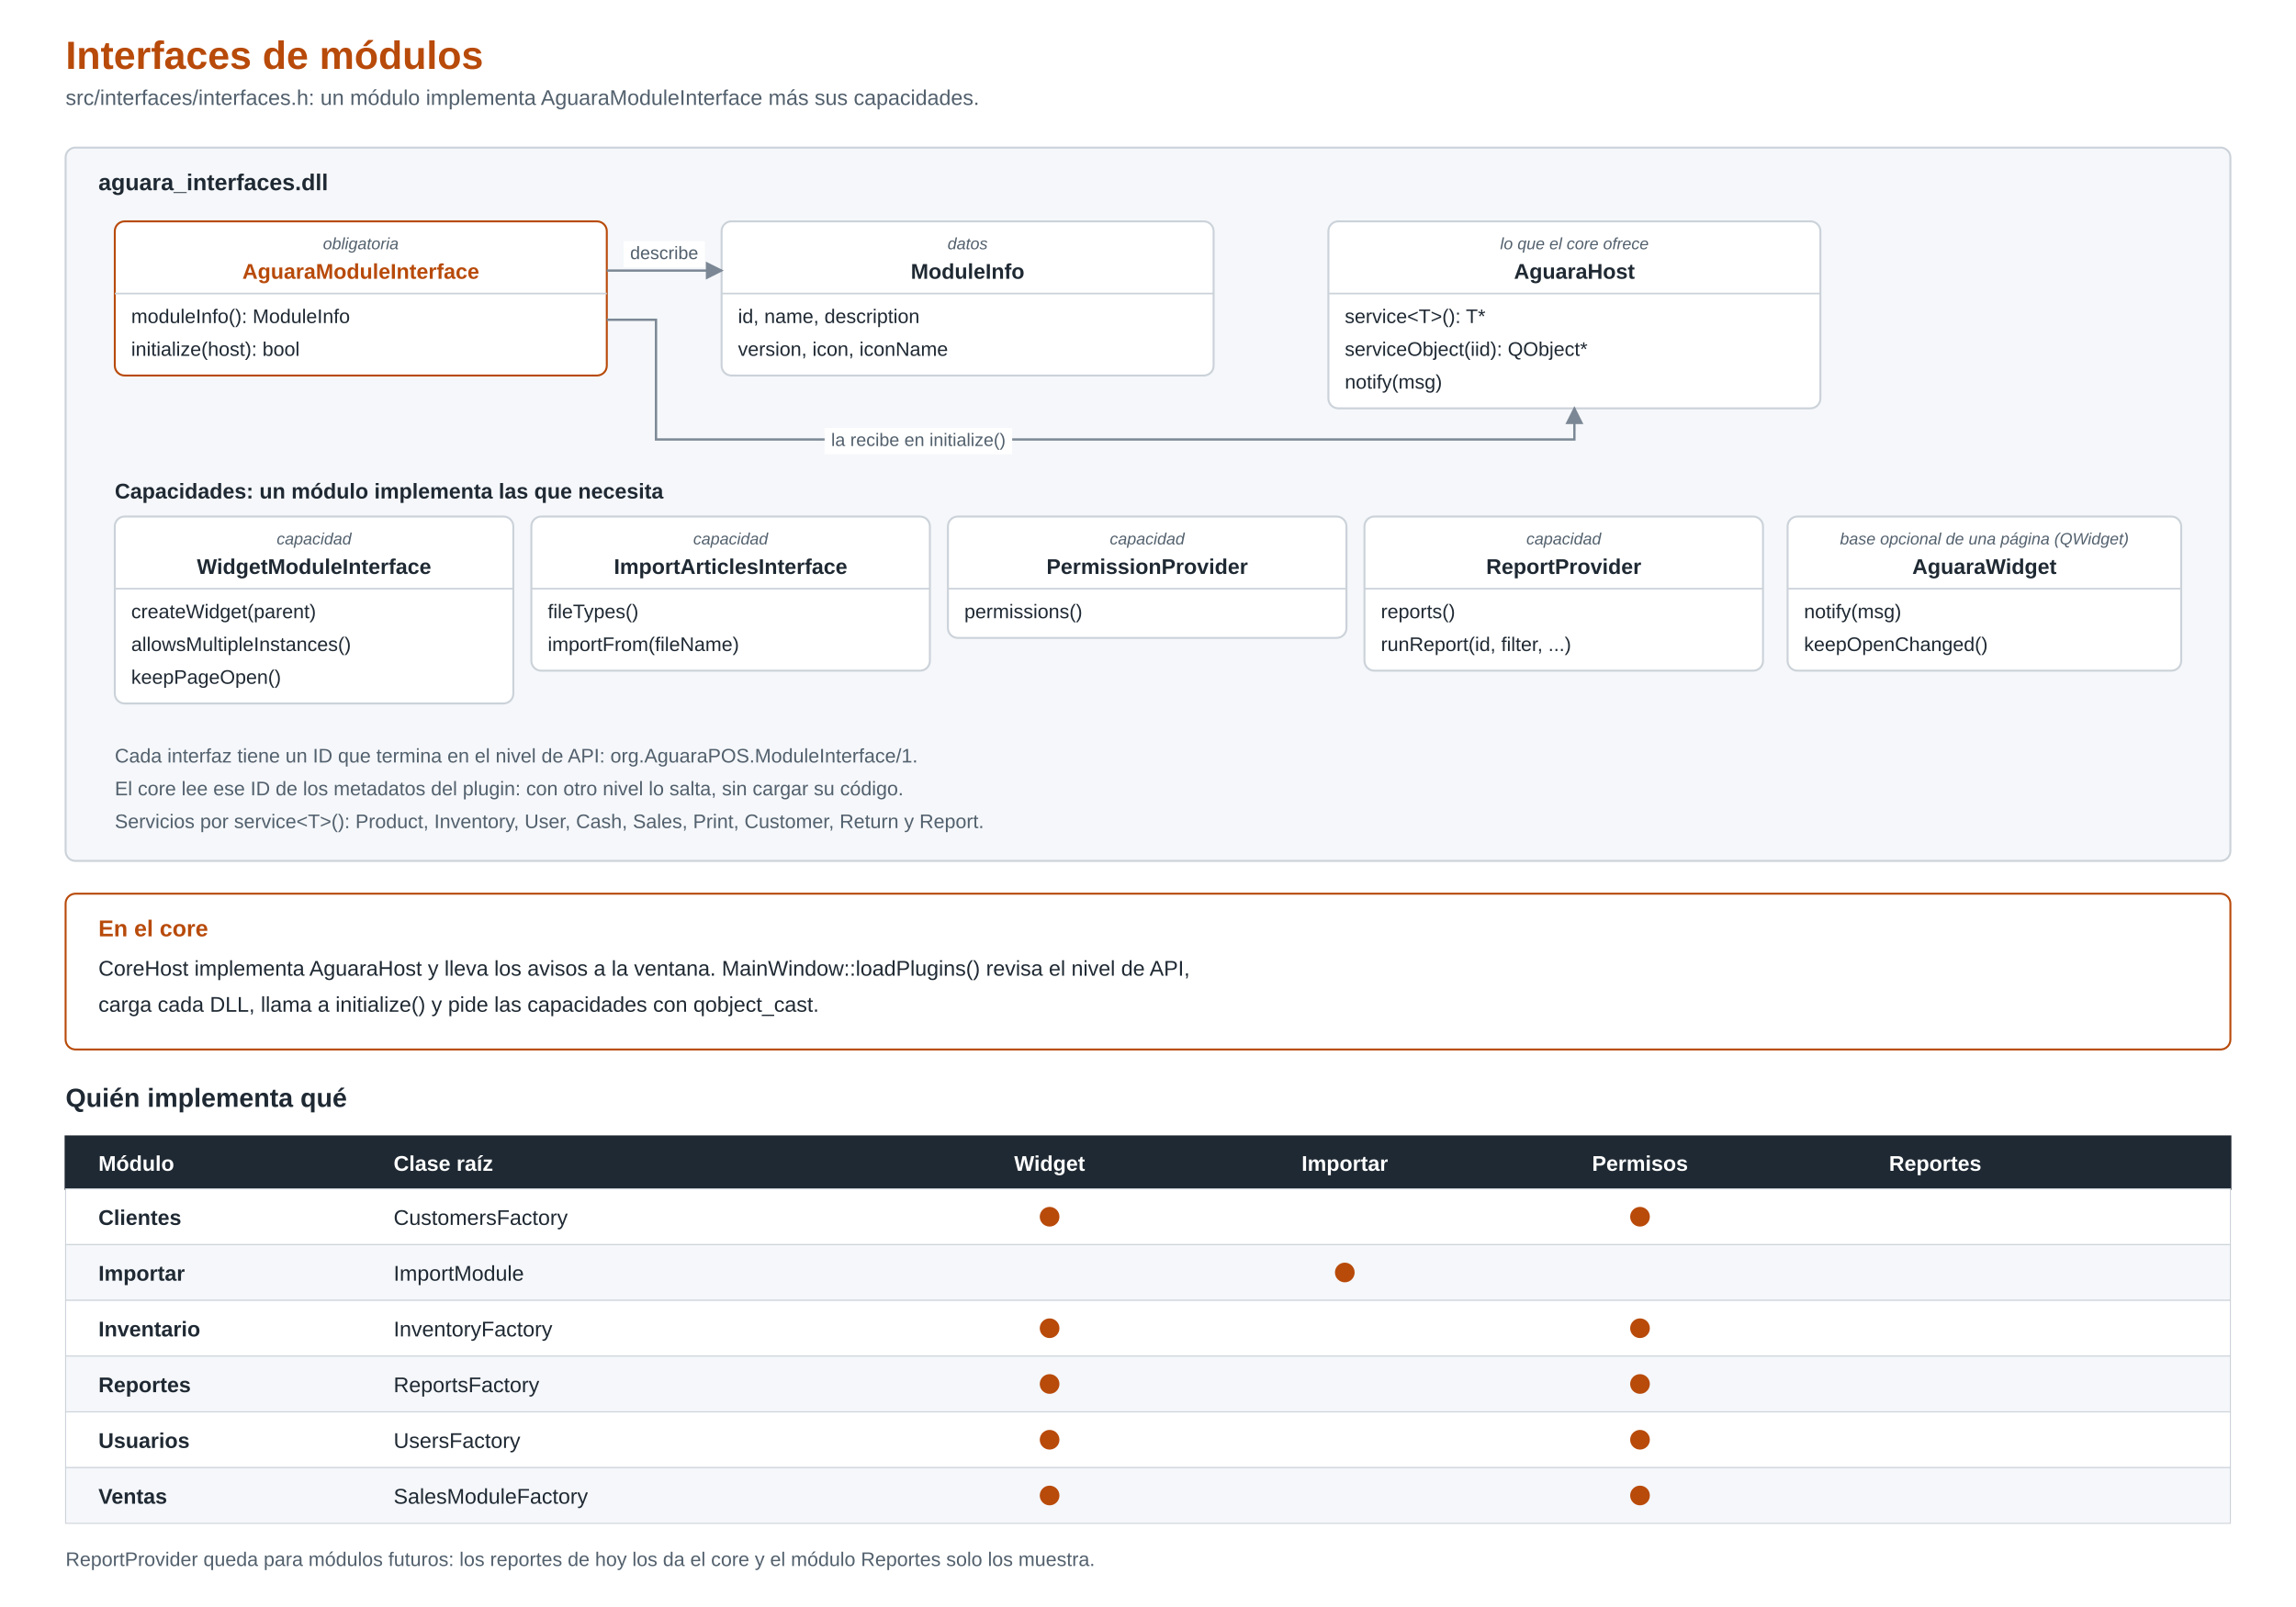
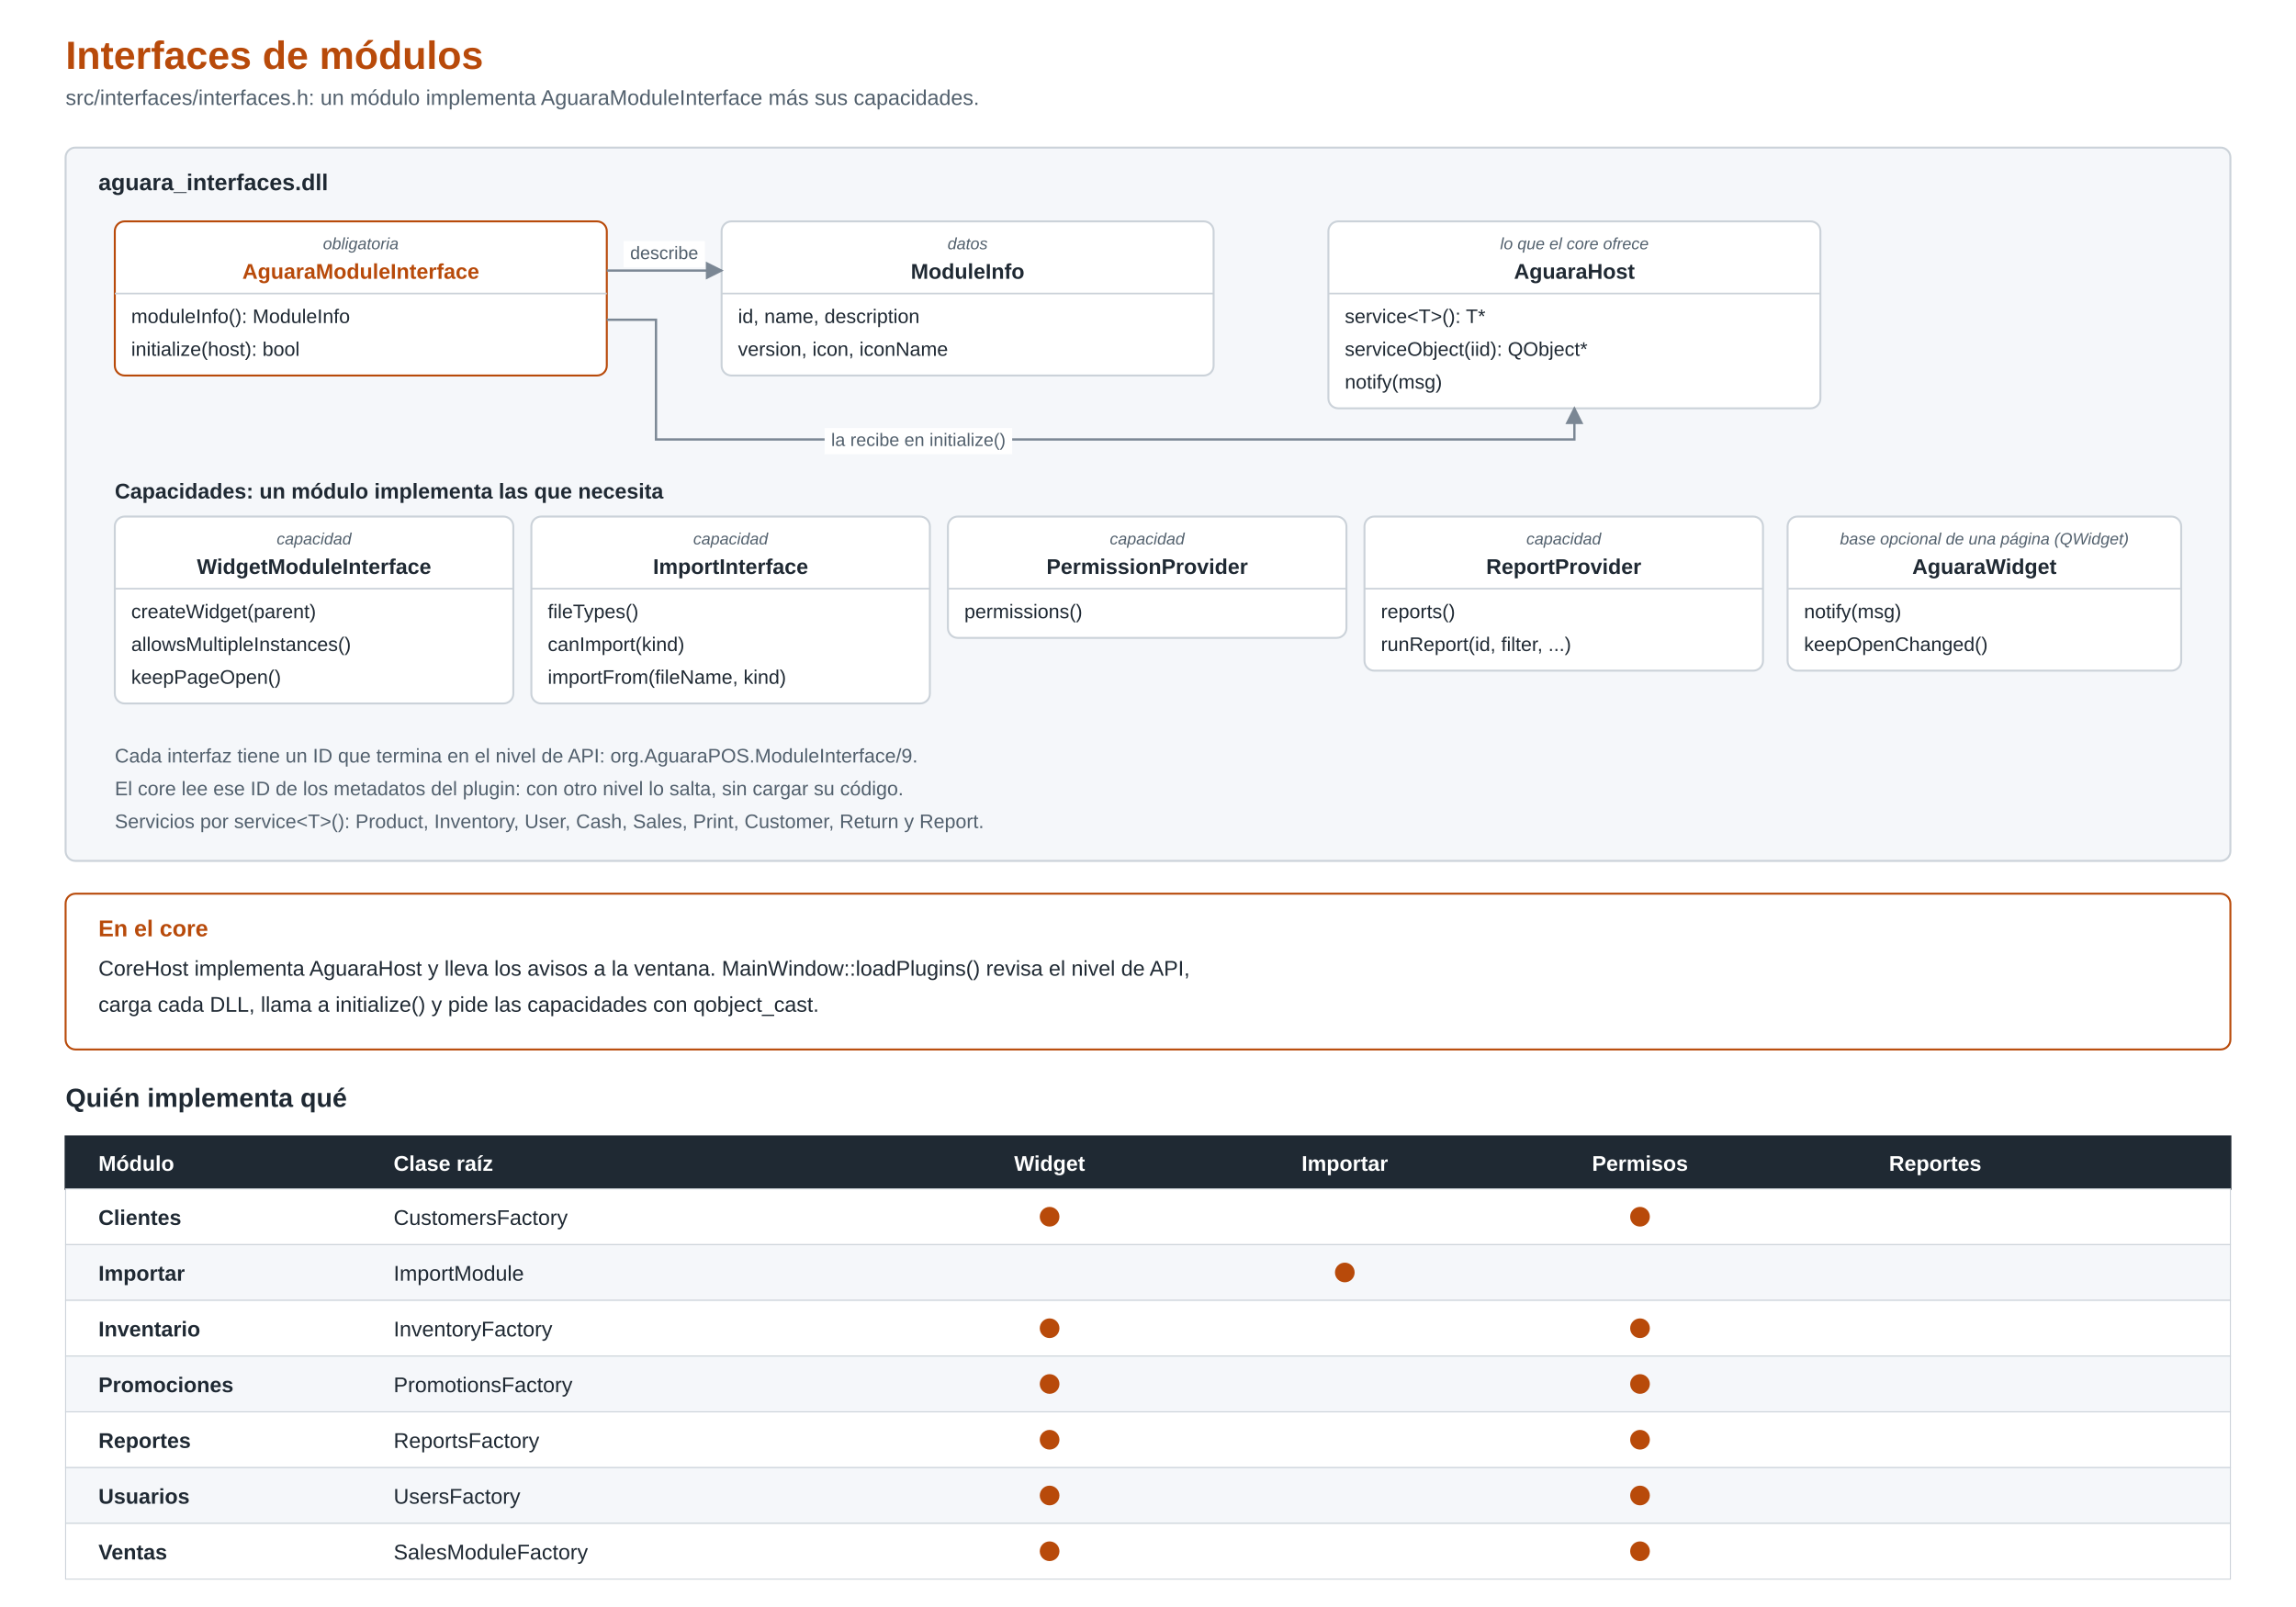
<svg xmlns="http://www.w3.org/2000/svg" width="1400" height="980" viewBox="0 0 1400 980">
  <rect width="1400" height="980" fill="#FFFFFF" />
  <text x="40" y="42" font-family="Arial, Helvetica, sans-serif" font-size="24" font-weight="bold" fill="#B84A0A" text-anchor="start">Interfaces de módulos</text>
  <text x="40" y="64" font-family="Arial, Helvetica, sans-serif" font-size="13" fill="#52606D" text-anchor="start">src/interfaces/interfaces.h: un módulo implementa AguaraModuleInterface más sus capacidades.</text>
  <rect x="40" y="90" width="1320" height="435" rx="6" ry="6" fill="#F5F7FA" stroke="#CBD2D9" stroke-width="1.2" />
  <text x="60" y="116" font-family="Arial, Helvetica, sans-serif" font-size="14" font-weight="bold" fill="#1F2933" text-anchor="start">aguara_interfaces.dll</text>
  <rect x="70" y="135" width="300" height="94" rx="6" ry="6" fill="#FFFFFF" stroke="#B84A0A" stroke-width="1.2" />
  <text x="220.0" y="152" font-family="Arial, Helvetica, sans-serif" font-size="10" font-style="italic" fill="#52606D" text-anchor="middle">obligatoria</text>
  <text x="220.0" y="170" font-family="Arial, Helvetica, sans-serif" font-size="13" font-weight="bold" fill="#B84A0A" text-anchor="middle">AguaraModuleInterface</text>
  <line x1="70" y1="179" x2="370" y2="179" stroke="#CBD2D9" />
  <text x="80" y="197" font-family="Arial, Helvetica, sans-serif" font-size="12" fill="#1F2933" text-anchor="start">moduleInfo(): ModuleInfo</text>
  <text x="80" y="217" font-family="Arial, Helvetica, sans-serif" font-size="12" fill="#1F2933" text-anchor="start">initialize(host): bool</text>
  <rect x="440" y="135" width="300" height="94" rx="6" ry="6" fill="#FFFFFF" stroke="#CBD2D9" stroke-width="1.2" />
  <text x="590.0" y="152" font-family="Arial, Helvetica, sans-serif" font-size="10" font-style="italic" fill="#52606D" text-anchor="middle">datos</text>
  <text x="590.0" y="170" font-family="Arial, Helvetica, sans-serif" font-size="13" font-weight="bold" fill="#1F2933" text-anchor="middle">ModuleInfo</text>
  <line x1="440" y1="179" x2="740" y2="179" stroke="#CBD2D9" />
  <text x="450" y="197" font-family="Arial, Helvetica, sans-serif" font-size="12" fill="#1F2933" text-anchor="start">id, name, description</text>
  <text x="450" y="217" font-family="Arial, Helvetica, sans-serif" font-size="12" fill="#1F2933" text-anchor="start">version, icon, iconName</text>
  <rect x="810" y="135" width="300" height="114" rx="6" ry="6" fill="#FFFFFF" stroke="#CBD2D9" stroke-width="1.2" />
  <text x="960.0" y="152" font-family="Arial, Helvetica, sans-serif" font-size="10" font-style="italic" fill="#52606D" text-anchor="middle">lo que el core ofrece</text>
  <text x="960.0" y="170" font-family="Arial, Helvetica, sans-serif" font-size="13" font-weight="bold" fill="#1F2933" text-anchor="middle">AguaraHost</text>
  <line x1="810" y1="179" x2="1110" y2="179" stroke="#CBD2D9" />
  <text x="820" y="197" font-family="Arial, Helvetica, sans-serif" font-size="12" fill="#1F2933" text-anchor="start">service&lt;T&gt;(): T*</text>
  <text x="820" y="217" font-family="Arial, Helvetica, sans-serif" font-size="12" fill="#1F2933" text-anchor="start">serviceObject(iid): QObject*</text>
  <text x="820" y="237" font-family="Arial, Helvetica, sans-serif" font-size="12" fill="#1F2933" text-anchor="start">notify(msg)</text>
  <polyline points="370,165 440,165" fill="none" stroke="#7B8794" stroke-width="1.4" />
  <polygon points="431.0,160.5 440,165 431.0,169.5" fill="#7B8794" stroke="#7B8794" stroke-width="1.2" />
  <rect x="380.216" y="147" width="49.569" height="16" fill="#FFFFFF" />
  <text x="405" y="158" font-family="Arial, Helvetica, sans-serif" font-size="11" fill="#52606D" text-anchor="middle">describe</text>
  <polyline points="370,195 400,195 400,268 960,268 960,249" fill="none" stroke="#7B8794" stroke-width="1.4" />
  <polygon points="955.5,258.0 960,249 964.5,258.0" fill="#7B8794" stroke="#7B8794" stroke-width="1.2" />
  <rect x="502.821" y="261" width="114.359" height="16" fill="#FFFFFF" />
  <text x="560" y="272" font-family="Arial, Helvetica, sans-serif" font-size="11" fill="#52606D" text-anchor="middle">la recibe en initialize()</text>
  <text x="70" y="304" font-family="Arial, Helvetica, sans-serif" font-size="13" font-weight="bold" fill="#1F2933" text-anchor="start">Capacidades: un módulo implementa las que necesita</text>
  <rect x="70" y="315" width="243" height="114" rx="6" ry="6" fill="#FFFFFF" stroke="#CBD2D9" stroke-width="1.2" />
  <text x="191.5" y="332" font-family="Arial, Helvetica, sans-serif" font-size="10" font-style="italic" fill="#52606D" text-anchor="middle">capacidad</text>
  <text x="191.5" y="350" font-family="Arial, Helvetica, sans-serif" font-size="13" font-weight="bold" fill="#1F2933" text-anchor="middle">WidgetModuleInterface</text>
  <line x1="70" y1="359" x2="313" y2="359" stroke="#CBD2D9" />
  <text x="80" y="377" font-family="Arial, Helvetica, sans-serif" font-size="12" fill="#1F2933" text-anchor="start">createWidget(parent)</text>
  <text x="80" y="397" font-family="Arial, Helvetica, sans-serif" font-size="12" fill="#1F2933" text-anchor="start">allowsMultipleInstances()</text>
  <text x="80" y="417" font-family="Arial, Helvetica, sans-serif" font-size="12" fill="#1F2933" text-anchor="start">keepPageOpen()</text>
-   <rect x="324" y="315" width="243" height="94" rx="6" ry="6" fill="#FFFFFF" stroke="#CBD2D9" stroke-width="1.2" />
+   <rect x="324" y="315" width="243" height="114" rx="6" ry="6" fill="#FFFFFF" stroke="#CBD2D9" stroke-width="1.2" />
  <text x="445.5" y="332" font-family="Arial, Helvetica, sans-serif" font-size="10" font-style="italic" fill="#52606D" text-anchor="middle">capacidad</text>
-   <text x="445.5" y="350" font-family="Arial, Helvetica, sans-serif" font-size="13" font-weight="bold" fill="#1F2933" text-anchor="middle">ImportArticlesInterface</text>
+   <text x="445.5" y="350" font-family="Arial, Helvetica, sans-serif" font-size="13" font-weight="bold" fill="#1F2933" text-anchor="middle">ImportInterface</text>
  <line x1="324" y1="359" x2="567" y2="359" stroke="#CBD2D9" />
  <text x="334" y="377" font-family="Arial, Helvetica, sans-serif" font-size="12" fill="#1F2933" text-anchor="start">fileTypes()</text>
-   <text x="334" y="397" font-family="Arial, Helvetica, sans-serif" font-size="12" fill="#1F2933" text-anchor="start">importFrom(fileName)</text>
+   <text x="334" y="397" font-family="Arial, Helvetica, sans-serif" font-size="12" fill="#1F2933" text-anchor="start">canImport(kind)</text>
+   <text x="334" y="417" font-family="Arial, Helvetica, sans-serif" font-size="12" fill="#1F2933" text-anchor="start">importFrom(fileName, kind)</text>
  <rect x="578" y="315" width="243" height="74" rx="6" ry="6" fill="#FFFFFF" stroke="#CBD2D9" stroke-width="1.2" />
  <text x="699.5" y="332" font-family="Arial, Helvetica, sans-serif" font-size="10" font-style="italic" fill="#52606D" text-anchor="middle">capacidad</text>
  <text x="699.5" y="350" font-family="Arial, Helvetica, sans-serif" font-size="13" font-weight="bold" fill="#1F2933" text-anchor="middle">PermissionProvider</text>
  <line x1="578" y1="359" x2="821" y2="359" stroke="#CBD2D9" />
  <text x="588" y="377" font-family="Arial, Helvetica, sans-serif" font-size="12" fill="#1F2933" text-anchor="start">permissions()</text>
  <rect x="832" y="315" width="243" height="94" rx="6" ry="6" fill="#FFFFFF" stroke="#CBD2D9" stroke-width="1.2" />
  <text x="953.5" y="332" font-family="Arial, Helvetica, sans-serif" font-size="10" font-style="italic" fill="#52606D" text-anchor="middle">capacidad</text>
  <text x="953.5" y="350" font-family="Arial, Helvetica, sans-serif" font-size="13" font-weight="bold" fill="#1F2933" text-anchor="middle">ReportProvider</text>
  <line x1="832" y1="359" x2="1075" y2="359" stroke="#CBD2D9" />
  <text x="842" y="377" font-family="Arial, Helvetica, sans-serif" font-size="12" fill="#1F2933" text-anchor="start">reports()</text>
  <text x="842" y="397" font-family="Arial, Helvetica, sans-serif" font-size="12" fill="#1F2933" text-anchor="start">runReport(id, filter, ...)</text>
  <rect x="1090" y="315" width="240" height="94" rx="6" ry="6" fill="#FFFFFF" stroke="#CBD2D9" stroke-width="1.2" />
  <text x="1210.0" y="332" font-family="Arial, Helvetica, sans-serif" font-size="10" font-style="italic" fill="#52606D" text-anchor="middle">base opcional de una página (QWidget)</text>
  <text x="1210.0" y="350" font-family="Arial, Helvetica, sans-serif" font-size="13" font-weight="bold" fill="#1F2933" text-anchor="middle">AguaraWidget</text>
  <line x1="1090" y1="359" x2="1330" y2="359" stroke="#CBD2D9" />
  <text x="1100" y="377" font-family="Arial, Helvetica, sans-serif" font-size="12" fill="#1F2933" text-anchor="start">notify(msg)</text>
  <text x="1100" y="397" font-family="Arial, Helvetica, sans-serif" font-size="12" fill="#1F2933" text-anchor="start">keepOpenChanged()</text>
-   <text x="70" y="465" font-family="Arial, Helvetica, sans-serif" font-size="12" fill="#52606D" text-anchor="start">Cada interfaz tiene un ID que termina en el nivel de API: org.AguaraPOS.ModuleInterface/1.</text>
+   <text x="70" y="465" font-family="Arial, Helvetica, sans-serif" font-size="12" fill="#52606D" text-anchor="start">Cada interfaz tiene un ID que termina en el nivel de API: org.AguaraPOS.ModuleInterface/9.</text>
  <text x="70" y="485" font-family="Arial, Helvetica, sans-serif" font-size="12" fill="#52606D" text-anchor="start">El core lee ese ID de los metadatos del plugin: con otro nivel lo salta, sin cargar su código.</text>
  <text x="70" y="505" font-family="Arial, Helvetica, sans-serif" font-size="12" fill="#52606D" text-anchor="start">Servicios por service&lt;T&gt;(): Product, Inventory, User, Cash, Sales, Print, Customer, Return y Report.</text>
  <rect x="40" y="545" width="1320" height="95" rx="6" ry="6" fill="#FFFFFF" stroke="#B84A0A" stroke-width="1.2" />
  <text x="60" y="571" font-family="Arial, Helvetica, sans-serif" font-size="14" font-weight="bold" fill="#B84A0A" text-anchor="start">En el core</text>
  <text x="60" y="595" font-family="Arial, Helvetica, sans-serif" font-size="13" fill="#1F2933" text-anchor="start">CoreHost implementa AguaraHost y lleva los avisos a la ventana. MainWindow::loadPlugins() revisa el nivel de API,</text>
  <text x="60" y="617" font-family="Arial, Helvetica, sans-serif" font-size="13" fill="#1F2933" text-anchor="start">carga cada DLL, llama a initialize() y pide las capacidades con qobject_cast.</text>
  <text x="40" y="675" font-family="Arial, Helvetica, sans-serif" font-size="16" font-weight="bold" fill="#1F2933" text-anchor="start">Quién implementa qué</text>
  <rect x="40" y="693" width="1320" height="32" rx="0" ry="0" fill="#1F2933" stroke="#1F2933" stroke-width="1.2" />
  <text x="60" y="714" font-family="Arial, Helvetica, sans-serif" font-size="13" font-weight="bold" fill="#FFFFFF" text-anchor="start">Módulo</text>
  <text x="240" y="714" font-family="Arial, Helvetica, sans-serif" font-size="13" font-weight="bold" fill="#FFFFFF" text-anchor="start">Clase raíz</text>
  <text x="640" y="714" font-family="Arial, Helvetica, sans-serif" font-size="13" font-weight="bold" fill="#FFFFFF" text-anchor="middle">Widget</text>
  <text x="820" y="714" font-family="Arial, Helvetica, sans-serif" font-size="13" font-weight="bold" fill="#FFFFFF" text-anchor="middle">Importar</text>
  <text x="1000" y="714" font-family="Arial, Helvetica, sans-serif" font-size="13" font-weight="bold" fill="#FFFFFF" text-anchor="middle">Permisos</text>
  <text x="1180" y="714" font-family="Arial, Helvetica, sans-serif" font-size="13" font-weight="bold" fill="#FFFFFF" text-anchor="middle">Reportes</text>
  <rect x="40" y="725" width="1320" height="34" rx="0" ry="0" fill="#FFFFFF" stroke="#CBD2D9" stroke-width="0.6" />
  <text x="60" y="747" font-family="Arial, Helvetica, sans-serif" font-size="13" font-weight="bold" fill="#1F2933" text-anchor="start">Clientes</text>
  <text x="240" y="747" font-family="Arial, Helvetica, sans-serif" font-size="13" fill="#1F2933" text-anchor="start">CustomersFactory</text>
  <circle cx="640" cy="742" r="6" fill="#B84A0A" />
  <circle cx="1000" cy="742" r="6" fill="#B84A0A" />
  <rect x="40" y="759" width="1320" height="34" rx="0" ry="0" fill="#F5F7FA" stroke="#CBD2D9" stroke-width="0.6" />
  <text x="60" y="781" font-family="Arial, Helvetica, sans-serif" font-size="13" font-weight="bold" fill="#1F2933" text-anchor="start">Importar</text>
  <text x="240" y="781" font-family="Arial, Helvetica, sans-serif" font-size="13" fill="#1F2933" text-anchor="start">ImportModule</text>
  <circle cx="820" cy="776" r="6" fill="#B84A0A" />
  <rect x="40" y="793" width="1320" height="34" rx="0" ry="0" fill="#FFFFFF" stroke="#CBD2D9" stroke-width="0.6" />
  <text x="60" y="815" font-family="Arial, Helvetica, sans-serif" font-size="13" font-weight="bold" fill="#1F2933" text-anchor="start">Inventario</text>
  <text x="240" y="815" font-family="Arial, Helvetica, sans-serif" font-size="13" fill="#1F2933" text-anchor="start">InventoryFactory</text>
  <circle cx="640" cy="810" r="6" fill="#B84A0A" />
  <circle cx="1000" cy="810" r="6" fill="#B84A0A" />
  <rect x="40" y="827" width="1320" height="34" rx="0" ry="0" fill="#F5F7FA" stroke="#CBD2D9" stroke-width="0.6" />
-   <text x="60" y="849" font-family="Arial, Helvetica, sans-serif" font-size="13" font-weight="bold" fill="#1F2933" text-anchor="start">Reportes</text>
-   <text x="240" y="849" font-family="Arial, Helvetica, sans-serif" font-size="13" fill="#1F2933" text-anchor="start">ReportsFactory</text>
+   <text x="60" y="849" font-family="Arial, Helvetica, sans-serif" font-size="13" font-weight="bold" fill="#1F2933" text-anchor="start">Promociones</text>
+   <text x="240" y="849" font-family="Arial, Helvetica, sans-serif" font-size="13" fill="#1F2933" text-anchor="start">PromotionsFactory</text>
  <circle cx="640" cy="844" r="6" fill="#B84A0A" />
  <circle cx="1000" cy="844" r="6" fill="#B84A0A" />
  <rect x="40" y="861" width="1320" height="34" rx="0" ry="0" fill="#FFFFFF" stroke="#CBD2D9" stroke-width="0.6" />
-   <text x="60" y="883" font-family="Arial, Helvetica, sans-serif" font-size="13" font-weight="bold" fill="#1F2933" text-anchor="start">Usuarios</text>
-   <text x="240" y="883" font-family="Arial, Helvetica, sans-serif" font-size="13" fill="#1F2933" text-anchor="start">UsersFactory</text>
+   <text x="60" y="883" font-family="Arial, Helvetica, sans-serif" font-size="13" font-weight="bold" fill="#1F2933" text-anchor="start">Reportes</text>
+   <text x="240" y="883" font-family="Arial, Helvetica, sans-serif" font-size="13" fill="#1F2933" text-anchor="start">ReportsFactory</text>
  <circle cx="640" cy="878" r="6" fill="#B84A0A" />
  <circle cx="1000" cy="878" r="6" fill="#B84A0A" />
  <rect x="40" y="895" width="1320" height="34" rx="0" ry="0" fill="#F5F7FA" stroke="#CBD2D9" stroke-width="0.6" />
-   <text x="60" y="917" font-family="Arial, Helvetica, sans-serif" font-size="13" font-weight="bold" fill="#1F2933" text-anchor="start">Ventas</text>
-   <text x="240" y="917" font-family="Arial, Helvetica, sans-serif" font-size="13" fill="#1F2933" text-anchor="start">SalesModuleFactory</text>
+   <text x="60" y="917" font-family="Arial, Helvetica, sans-serif" font-size="13" font-weight="bold" fill="#1F2933" text-anchor="start">Usuarios</text>
+   <text x="240" y="917" font-family="Arial, Helvetica, sans-serif" font-size="13" fill="#1F2933" text-anchor="start">UsersFactory</text>
  <circle cx="640" cy="912" r="6" fill="#B84A0A" />
  <circle cx="1000" cy="912" r="6" fill="#B84A0A" />
-   <text x="40" y="955" font-family="Arial, Helvetica, sans-serif" font-size="12" fill="#52606D" text-anchor="start">ReportProvider queda para módulos futuros: los reportes de hoy los da el core y el módulo Reportes solo los muestra.</text>
+   <rect x="40" y="929" width="1320" height="34" rx="0" ry="0" fill="#FFFFFF" stroke="#CBD2D9" stroke-width="0.6" />
+   <text x="60" y="951" font-family="Arial, Helvetica, sans-serif" font-size="13" font-weight="bold" fill="#1F2933" text-anchor="start">Ventas</text>
+   <text x="240" y="951" font-family="Arial, Helvetica, sans-serif" font-size="13" fill="#1F2933" text-anchor="start">SalesModuleFactory</text>
+   <circle cx="640" cy="946" r="6" fill="#B84A0A" />
+   <circle cx="1000" cy="946" r="6" fill="#B84A0A" />
+   <text x="40" y="989" font-family="Arial, Helvetica, sans-serif" font-size="12" fill="#52606D" text-anchor="start">ReportProvider queda para módulos futuros: los reportes de hoy los da el core y el módulo Reportes solo los muestra.</text>
</svg>
